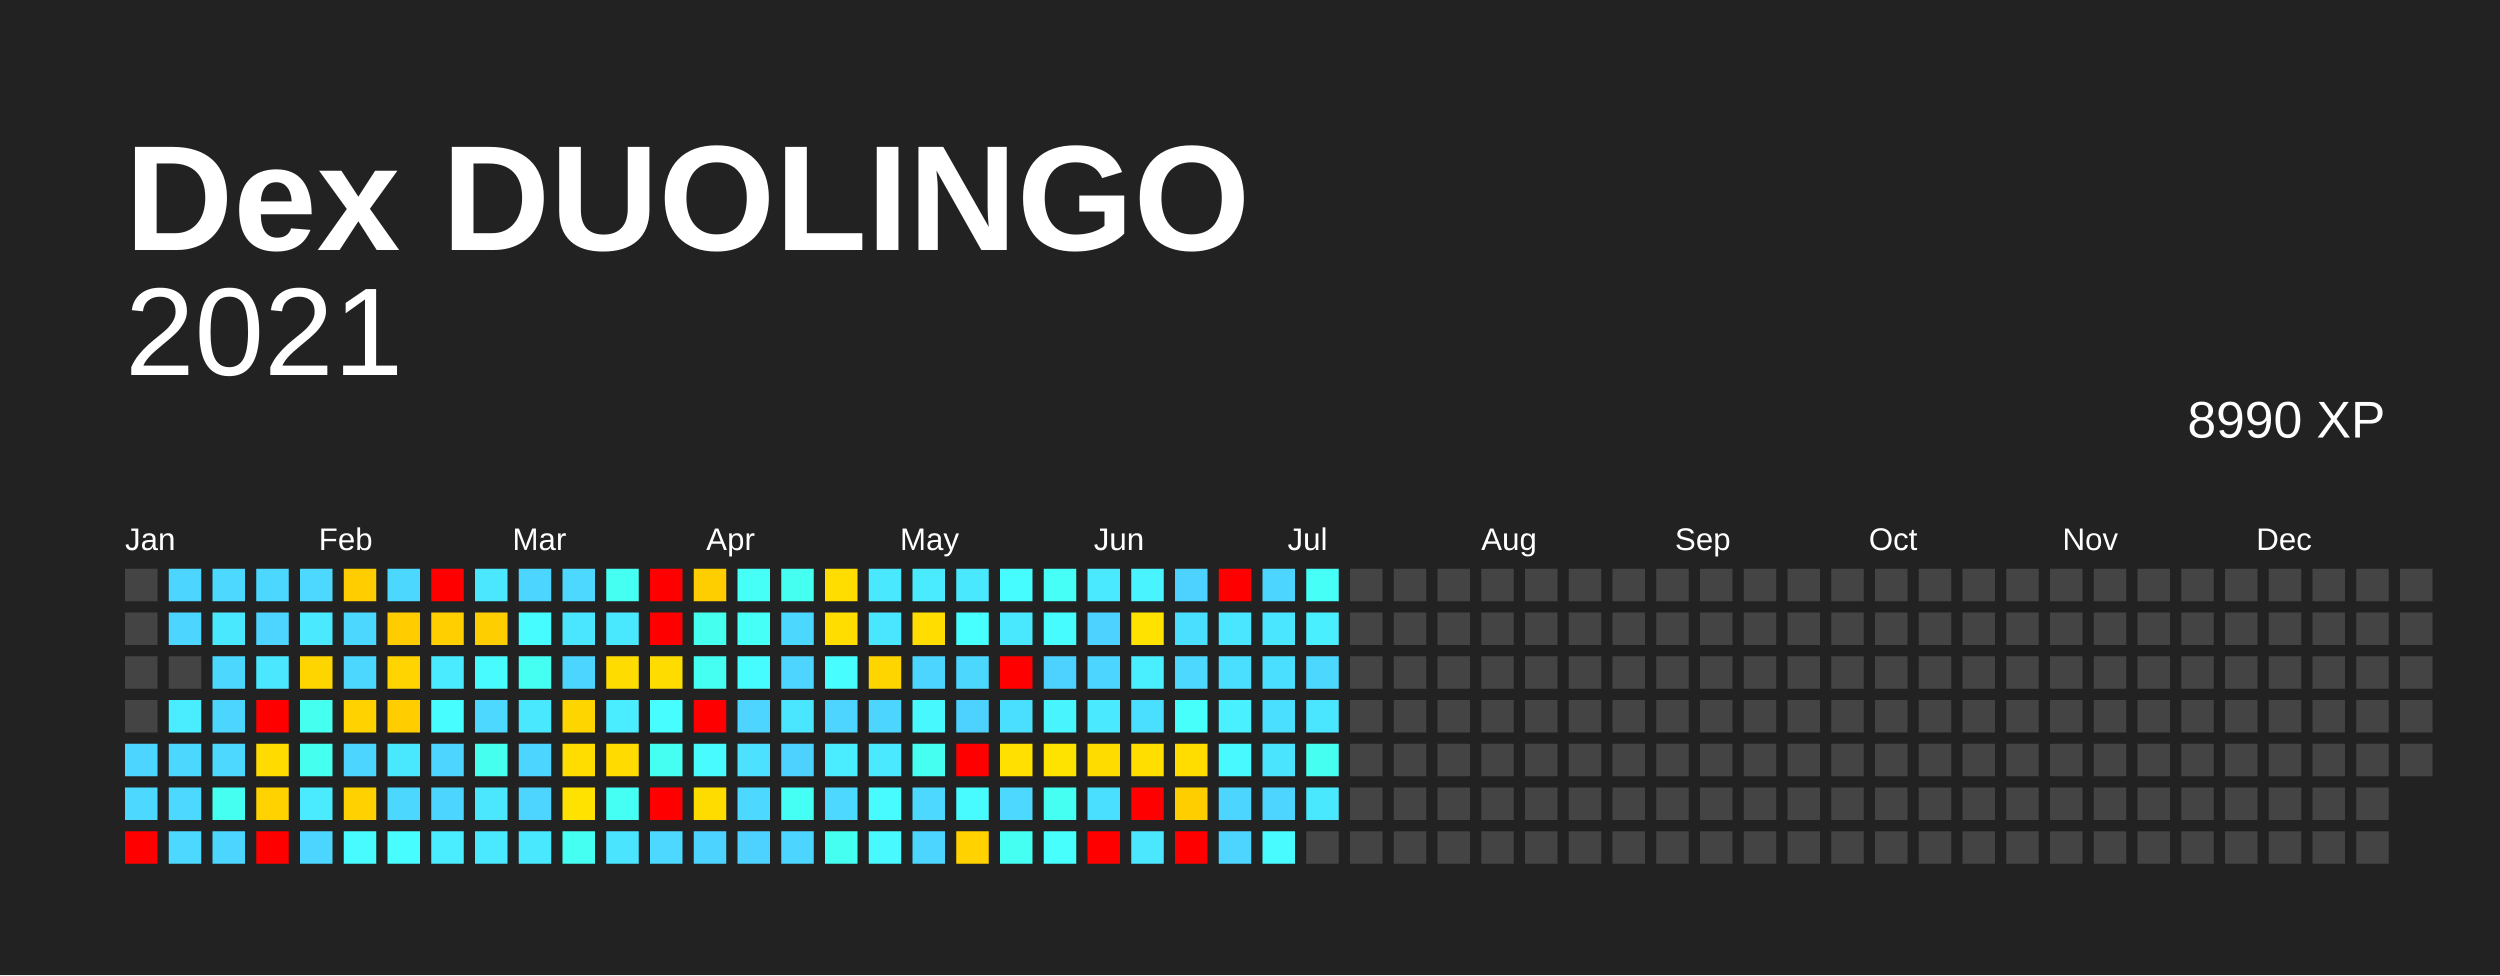
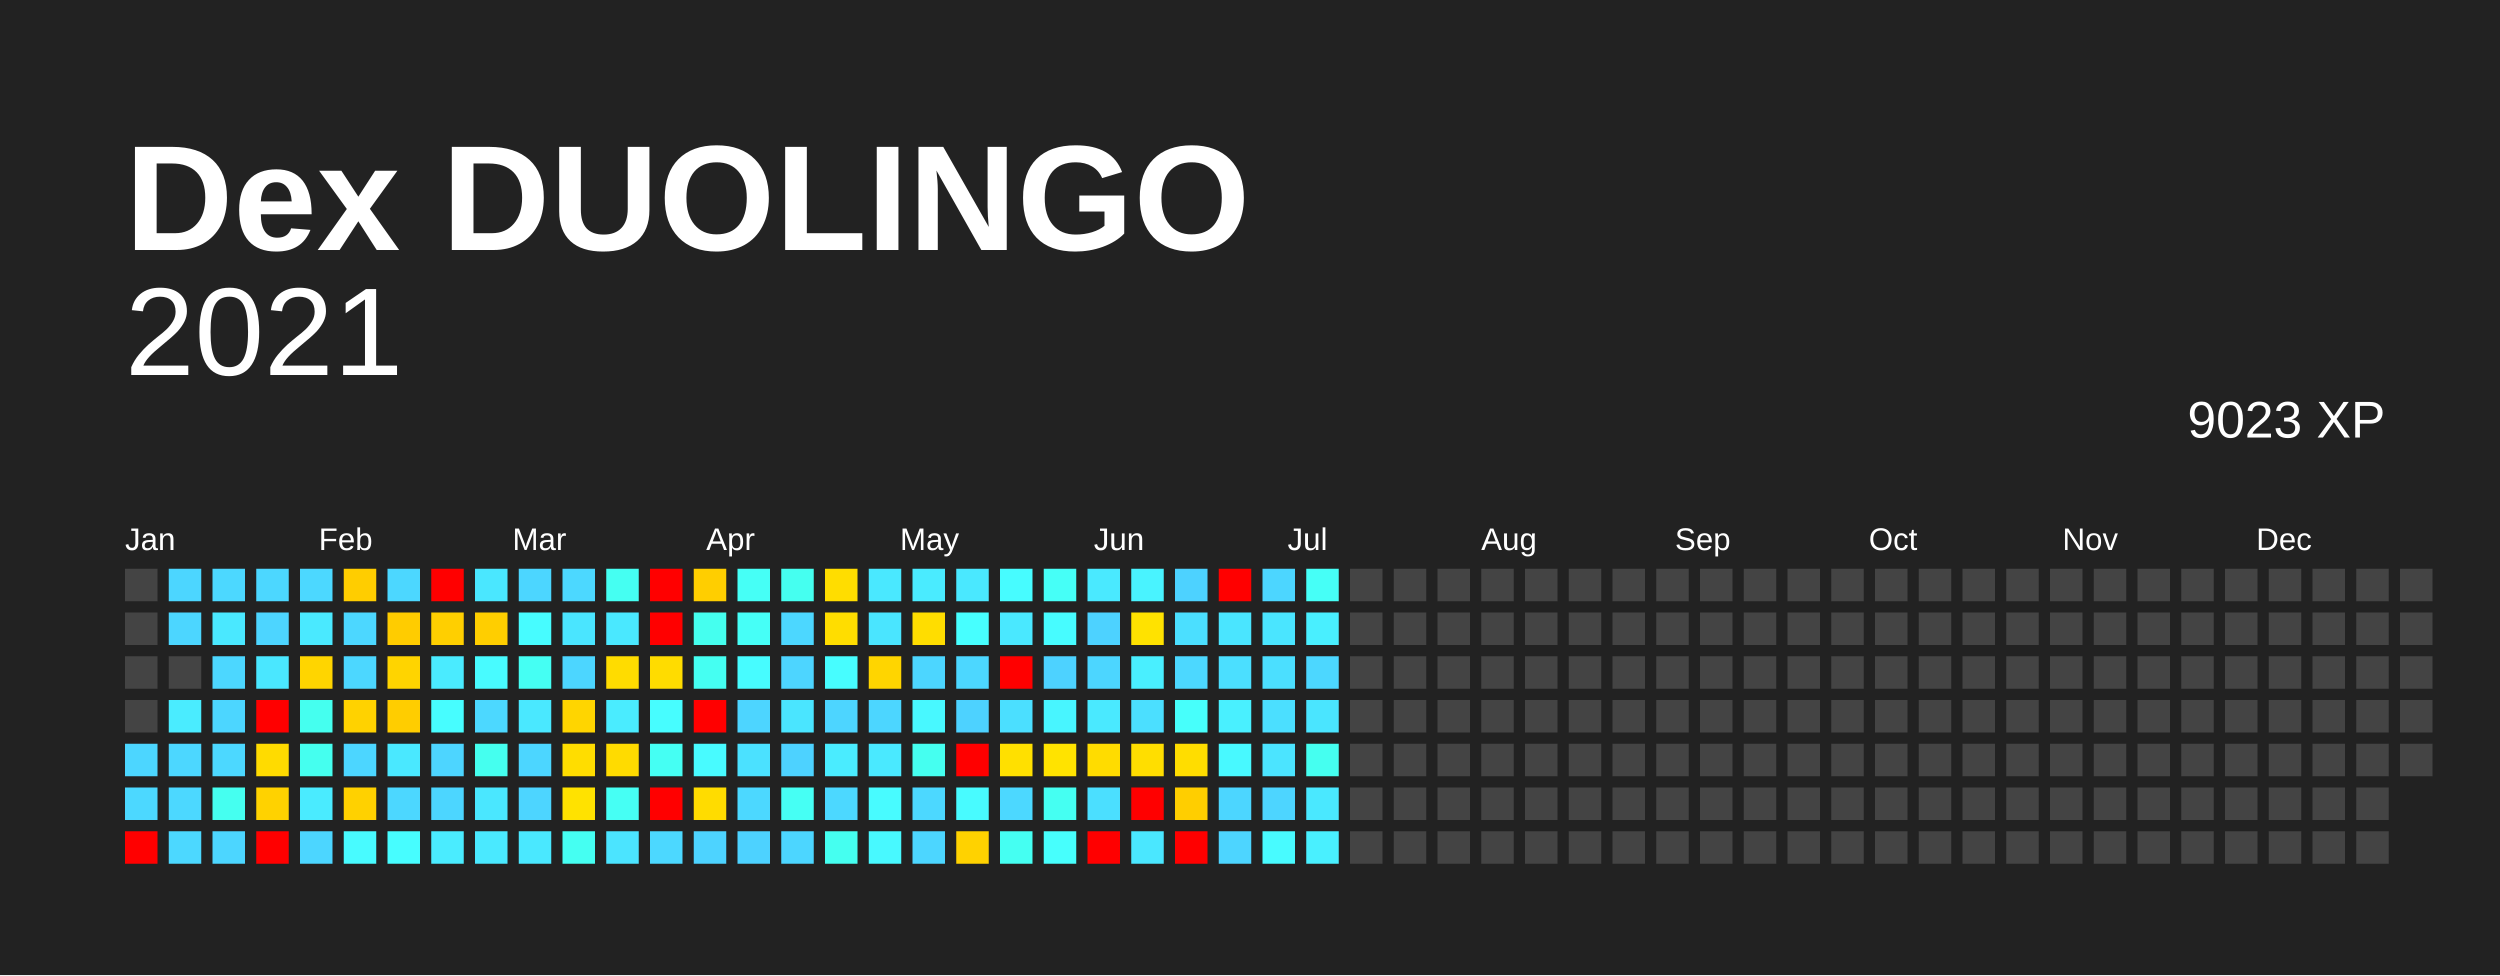
<svg xmlns="http://www.w3.org/2000/svg" baseProfile="full" height="78mm" version="1.1" viewBox="0,0,200,78" width="200mm">
  <defs />
  <rect fill="#222222" height="78" width="200" x="0" y="0" />
  <text fill="#FFFFFF" style="font-size:12px; font-family:Arial; font-weight:bold;" x="10" y="20">Dex DUOLINGO</text>
  <text alignment-baseline="hanging" fill="#FFFFFF" style="font-size:10.0px; font-family:Arial;" x="10" y="30">2021</text>
-   <text alignment-baseline="hanging" fill="#FFFFFF" style="font-size:4.125px; font-family:Arial;" x="175" y="35">8990 XP</text>
+   <text alignment-baseline="hanging" fill="#FFFFFF" style="font-size:4.125px; font-family:Arial;" x="175" y="35">9023 XP</text>
  <text fill="#FFFFFF" style="font-size:2.5px; font-family:Arial" x="10.0" y="44">Jan</text>
  <text fill="#FFFFFF" style="font-size:2.5px; font-family:Arial" x="25.5" y="44">Feb</text>
  <text fill="#FFFFFF" style="font-size:2.5px; font-family:Arial" x="41.0" y="44">Mar</text>
  <text fill="#FFFFFF" style="font-size:2.5px; font-family:Arial" x="56.5" y="44">Apr</text>
  <text fill="#FFFFFF" style="font-size:2.5px; font-family:Arial" x="72.0" y="44">May</text>
  <text fill="#FFFFFF" style="font-size:2.5px; font-family:Arial" x="87.5" y="44">Jun</text>
  <text fill="#FFFFFF" style="font-size:2.5px; font-family:Arial" x="103.0" y="44">Jul</text>
  <text fill="#FFFFFF" style="font-size:2.5px; font-family:Arial" x="118.5" y="44">Aug</text>
  <text fill="#FFFFFF" style="font-size:2.5px; font-family:Arial" x="134.0" y="44">Sep</text>
  <text fill="#FFFFFF" style="font-size:2.5px; font-family:Arial" x="149.5" y="44">Oct</text>
  <text fill="#FFFFFF" style="font-size:2.5px; font-family:Arial" x="165.0" y="44">Nov</text>
  <text fill="#FFFFFF" style="font-size:2.5px; font-family:Arial" x="180.5" y="44">Dec</text>
  <rect fill="#444444" height="2.6" width="2.6" x="10.0" y="45.5" />
  <rect fill="#444444" height="2.6" width="2.6" x="10.0" y="49.0" />
  <rect fill="#444444" height="2.6" width="2.6" x="10.0" y="52.5" />
  <rect fill="#444444" height="2.6" width="2.6" x="10.0" y="56.0" />
  <rect fill="#4cd6ff" height="2.6" width="2.6" x="10.0" y="59.5" />
  <rect fill="#4cd8ff" height="2.6" width="2.6" x="10.0" y="63.0" />
  <rect fill="red" height="2.6" width="2.6" x="10.0" y="66.5" />
  <rect fill="#4cd6ff" height="2.6" width="2.6" x="13.5" y="45.5" />
  <rect fill="#4cd6ff" height="2.6" width="2.6" x="13.5" y="49.0" />
  <rect fill="#444444" height="2.6" width="2.6" x="13.5" y="52.5" />
  <rect fill="#4aecff" height="2.6" width="2.6" x="13.5" y="56.0" />
  <rect fill="#4cd7ff" height="2.6" width="2.6" x="13.5" y="59.5" />
  <rect fill="#4cd8ff" height="2.6" width="2.6" x="13.5" y="63.0" />
  <rect fill="#4cd8ff" height="2.6" width="2.6" x="13.5" y="66.5" />
  <rect fill="#4cd8ff" height="2.6" width="2.6" x="17.0" y="45.5" />
  <rect fill="#4ae8ff" height="2.6" width="2.6" x="17.0" y="49.0" />
  <rect fill="#4cd7ff" height="2.6" width="2.6" x="17.0" y="52.5" />
  <rect fill="#4cd6ff" height="2.6" width="2.6" x="17.0" y="56.0" />
  <rect fill="#4cd8ff" height="2.6" width="2.6" x="17.0" y="59.5" />
  <rect fill="#45fff0" height="2.6" width="2.6" x="17.0" y="63.0" />
  <rect fill="#4cd6ff" height="2.6" width="2.6" x="17.0" y="66.5" />
  <rect fill="#4cd7ff" height="2.6" width="2.6" x="20.5" y="45.5" />
  <rect fill="#4dd5ff" height="2.6" width="2.6" x="20.5" y="49.0" />
  <rect fill="#4ae7ff" height="2.6" width="2.6" x="20.5" y="52.5" />
  <rect fill="red" height="2.6" width="2.6" x="20.5" y="56.0" />
  <rect fill="#ffdb00" height="2.6" width="2.6" x="20.5" y="59.5" />
  <rect fill="#ffd200" height="2.6" width="2.6" x="20.5" y="63.0" />
  <rect fill="red" height="2.6" width="2.6" x="20.5" y="66.5" />
  <rect fill="#4cd8ff" height="2.6" width="2.6" x="24.0" y="45.5" />
  <rect fill="#4ae9ff" height="2.6" width="2.6" x="24.0" y="49.0" />
  <rect fill="#ffd500" height="2.6" width="2.6" x="24.0" y="52.5" />
  <rect fill="#45ffef" height="2.6" width="2.6" x="24.0" y="56.0" />
  <rect fill="#45ffef" height="2.6" width="2.6" x="24.0" y="59.5" />
  <rect fill="#4aebff" height="2.6" width="2.6" x="24.0" y="63.0" />
  <rect fill="#4cd6ff" height="2.6" width="2.6" x="24.0" y="66.5" />
  <rect fill="#ffcd00" height="2.6" width="2.6" x="27.5" y="45.5" />
  <rect fill="#4cd7ff" height="2.6" width="2.6" x="27.5" y="49.0" />
  <rect fill="#4cd7ff" height="2.6" width="2.6" x="27.5" y="52.5" />
  <rect fill="#ffd200" height="2.6" width="2.6" x="27.5" y="56.0" />
  <rect fill="#4cd6ff" height="2.6" width="2.6" x="27.5" y="59.5" />
  <rect fill="#ffd100" height="2.6" width="2.6" x="27.5" y="63.0" />
  <rect fill="#48fbff" height="2.6" width="2.6" x="27.5" y="66.5" />
  <rect fill="#4cd7ff" height="2.6" width="2.6" x="31.0" y="45.5" />
  <rect fill="#ffcc00" height="2.6" width="2.6" x="31.0" y="49.0" />
  <rect fill="#ffd400" height="2.6" width="2.6" x="31.0" y="52.5" />
  <rect fill="#ffcd00" height="2.6" width="2.6" x="31.0" y="56.0" />
  <rect fill="#4ae8ff" height="2.6" width="2.6" x="31.0" y="59.5" />
  <rect fill="#4cd7ff" height="2.6" width="2.6" x="31.0" y="63.0" />
  <rect fill="#47fdff" height="2.6" width="2.6" x="31.0" y="66.5" />
  <rect fill="red" height="2.6" width="2.6" x="34.5" y="45.5" />
  <rect fill="#ffcf00" height="2.6" width="2.6" x="34.5" y="49.0" />
  <rect fill="#4aebff" height="2.6" width="2.6" x="34.5" y="52.5" />
  <rect fill="#47fdff" height="2.6" width="2.6" x="34.5" y="56.0" />
  <rect fill="#4dd5ff" height="2.6" width="2.6" x="34.5" y="59.5" />
  <rect fill="#4cd6ff" height="2.6" width="2.6" x="34.5" y="63.0" />
  <rect fill="#4aecff" height="2.6" width="2.6" x="34.5" y="66.5" />
  <rect fill="#4ae7ff" height="2.6" width="2.6" x="38.0" y="45.5" />
  <rect fill="#ffce00" height="2.6" width="2.6" x="38.0" y="49.0" />
  <rect fill="#48fbff" height="2.6" width="2.6" x="38.0" y="52.5" />
  <rect fill="#4cd8ff" height="2.6" width="2.6" x="38.0" y="56.0" />
  <rect fill="#45ffef" height="2.6" width="2.6" x="38.0" y="59.5" />
  <rect fill="#4ae7ff" height="2.6" width="2.6" x="38.0" y="63.0" />
  <rect fill="#4ae9ff" height="2.6" width="2.6" x="38.0" y="66.5" />
  <rect fill="#4cd6ff" height="2.6" width="2.6" x="41.5" y="45.5" />
  <rect fill="#47fcff" height="2.6" width="2.6" x="41.5" y="49.0" />
  <rect fill="#45fff3" height="2.6" width="2.6" x="41.5" y="52.5" />
  <rect fill="#4ae8ff" height="2.6" width="2.6" x="41.5" y="56.0" />
  <rect fill="#4cd6ff" height="2.6" width="2.6" x="41.5" y="59.5" />
  <rect fill="#4dd5ff" height="2.6" width="2.6" x="41.5" y="63.0" />
  <rect fill="#4ae8ff" height="2.6" width="2.6" x="41.5" y="66.5" />
  <rect fill="#4cd8ff" height="2.6" width="2.6" x="45.0" y="45.5" />
  <rect fill="#4ae5ff" height="2.6" width="2.6" x="45.0" y="49.0" />
  <rect fill="#4cd6ff" height="2.6" width="2.6" x="45.0" y="52.5" />
  <rect fill="#ffd500" height="2.6" width="2.6" x="45.0" y="56.0" />
  <rect fill="#ffdd00" height="2.6" width="2.6" x="45.0" y="59.5" />
  <rect fill="#ffe200" height="2.6" width="2.6" x="45.0" y="63.0" />
  <rect fill="#45fff2" height="2.6" width="2.6" x="45.0" y="66.5" />
  <rect fill="#45fff2" height="2.6" width="2.6" x="48.5" y="45.5" />
  <rect fill="#4ae8ff" height="2.6" width="2.6" x="48.5" y="49.0" />
  <rect fill="#ffdc00" height="2.6" width="2.6" x="48.5" y="52.5" />
  <rect fill="#4aecff" height="2.6" width="2.6" x="48.5" y="56.0" />
  <rect fill="#ffdb00" height="2.6" width="2.6" x="48.5" y="59.5" />
  <rect fill="#46fff4" height="2.6" width="2.6" x="48.5" y="63.0" />
  <rect fill="#4be4ff" height="2.6" width="2.6" x="48.5" y="66.5" />
  <rect fill="red" height="2.6" width="2.6" x="52.0" y="45.5" />
  <rect fill="red" height="2.6" width="2.6" x="52.0" y="49.0" />
  <rect fill="#ffdc00" height="2.6" width="2.6" x="52.0" y="52.5" />
  <rect fill="#47fdff" height="2.6" width="2.6" x="52.0" y="56.0" />
  <rect fill="#45fff3" height="2.6" width="2.6" x="52.0" y="59.5" />
  <rect fill="red" height="2.6" width="2.6" x="52.0" y="63.0" />
  <rect fill="#4cd8ff" height="2.6" width="2.6" x="52.0" y="66.5" />
  <rect fill="#ffce00" height="2.6" width="2.6" x="55.5" y="45.5" />
  <rect fill="#45ffef" height="2.6" width="2.6" x="55.5" y="49.0" />
  <rect fill="#45fff2" height="2.6" width="2.6" x="55.5" y="52.5" />
  <rect fill="red" height="2.6" width="2.6" x="55.5" y="56.0" />
  <rect fill="#48fbff" height="2.6" width="2.6" x="55.5" y="59.5" />
  <rect fill="#ffdc00" height="2.6" width="2.6" x="55.5" y="63.0" />
  <rect fill="#4dd3ff" height="2.6" width="2.6" x="55.5" y="66.5" />
  <rect fill="#46fff6" height="2.6" width="2.6" x="59.0" y="45.5" />
  <rect fill="#46fff7" height="2.6" width="2.6" x="59.0" y="49.0" />
  <rect fill="#47fcff" height="2.6" width="2.6" x="59.0" y="52.5" />
  <rect fill="#4dd5ff" height="2.6" width="2.6" x="59.0" y="56.0" />
  <rect fill="#4be1ff" height="2.6" width="2.6" x="59.0" y="59.5" />
  <rect fill="#4cd8ff" height="2.6" width="2.6" x="59.0" y="63.0" />
  <rect fill="#4dd2ff" height="2.6" width="2.6" x="59.0" y="66.5" />
  <rect fill="#45fff0" height="2.6" width="2.6" x="62.5" y="45.5" />
  <rect fill="#4cd7ff" height="2.6" width="2.6" x="62.5" y="49.0" />
  <rect fill="#4dd5ff" height="2.6" width="2.6" x="62.5" y="52.5" />
  <rect fill="#4ae5ff" height="2.6" width="2.6" x="62.5" y="56.0" />
  <rect fill="#4dd2ff" height="2.6" width="2.6" x="62.5" y="59.5" />
  <rect fill="#46fff4" height="2.6" width="2.6" x="62.5" y="63.0" />
  <rect fill="#4cd6ff" height="2.6" width="2.6" x="62.5" y="66.5" />
  <rect fill="#ffdd00" height="2.6" width="2.6" x="66.0" y="45.5" />
  <rect fill="#ffdd00" height="2.6" width="2.6" x="66.0" y="49.0" />
  <rect fill="#47fdff" height="2.6" width="2.6" x="66.0" y="52.5" />
  <rect fill="#4dd5ff" height="2.6" width="2.6" x="66.0" y="56.0" />
  <rect fill="#4aecff" height="2.6" width="2.6" x="66.0" y="59.5" />
  <rect fill="#4cd8ff" height="2.6" width="2.6" x="66.0" y="63.0" />
  <rect fill="#45fff0" height="2.6" width="2.6" x="66.0" y="66.5" />
  <rect fill="#4ae8ff" height="2.6" width="2.6" x="69.5" y="45.5" />
  <rect fill="#4ae5ff" height="2.6" width="2.6" x="69.5" y="49.0" />
  <rect fill="#ffd500" height="2.6" width="2.6" x="69.5" y="52.5" />
  <rect fill="#4cd6ff" height="2.6" width="2.6" x="69.5" y="56.0" />
  <rect fill="#4ae9ff" height="2.6" width="2.6" x="69.5" y="59.5" />
  <rect fill="#48fbff" height="2.6" width="2.6" x="69.5" y="63.0" />
  <rect fill="#48f9ff" height="2.6" width="2.6" x="69.5" y="66.5" />
  <rect fill="#4aebff" height="2.6" width="2.6" x="73.0" y="45.5" />
  <rect fill="#ffdd00" height="2.6" width="2.6" x="73.0" y="49.0" />
  <rect fill="#4cd6ff" height="2.6" width="2.6" x="73.0" y="52.5" />
  <rect fill="#48f8ff" height="2.6" width="2.6" x="73.0" y="56.0" />
  <rect fill="#45fff0" height="2.6" width="2.6" x="73.0" y="59.5" />
  <rect fill="#4cd8ff" height="2.6" width="2.6" x="73.0" y="63.0" />
  <rect fill="#4cd6ff" height="2.6" width="2.6" x="73.0" y="66.5" />
  <rect fill="#4ae8ff" height="2.6" width="2.6" x="76.5" y="45.5" />
  <rect fill="#47ffff" height="2.6" width="2.6" x="76.5" y="49.0" />
  <rect fill="#4cd7ff" height="2.6" width="2.6" x="76.5" y="52.5" />
  <rect fill="#4dd2ff" height="2.6" width="2.6" x="76.5" y="56.0" />
  <rect fill="red" height="2.6" width="2.6" x="76.5" y="59.5" />
  <rect fill="#48fbff" height="2.6" width="2.6" x="76.5" y="63.0" />
  <rect fill="#ffd200" height="2.6" width="2.6" x="76.5" y="66.5" />
  <rect fill="#47fcff" height="2.6" width="2.6" x="80.0" y="45.5" />
  <rect fill="#4ae8ff" height="2.6" width="2.6" x="80.0" y="49.0" />
  <rect fill="red" height="2.6" width="2.6" x="80.0" y="52.5" />
  <rect fill="#4bdfff" height="2.6" width="2.6" x="80.0" y="56.0" />
  <rect fill="#ffe000" height="2.6" width="2.6" x="80.0" y="59.5" />
  <rect fill="#4cd8ff" height="2.6" width="2.6" x="80.0" y="63.0" />
  <rect fill="#45fff2" height="2.6" width="2.6" x="80.0" y="66.5" />
  <rect fill="#46fff7" height="2.6" width="2.6" x="83.5" y="45.5" />
  <rect fill="#47fcff" height="2.6" width="2.6" x="83.5" y="49.0" />
  <rect fill="#4dd2ff" height="2.6" width="2.6" x="83.5" y="52.5" />
  <rect fill="#48f5ff" height="2.6" width="2.6" x="83.5" y="56.0" />
  <rect fill="#ffe300" height="2.6" width="2.6" x="83.5" y="59.5" />
  <rect fill="#45fff2" height="2.6" width="2.6" x="83.5" y="63.0" />
  <rect fill="#47fffd" height="2.6" width="2.6" x="83.5" y="66.5" />
  <rect fill="#4ae9ff" height="2.6" width="2.6" x="87.0" y="45.5" />
  <rect fill="#4dd2ff" height="2.6" width="2.6" x="87.0" y="49.0" />
  <rect fill="#4cd6ff" height="2.6" width="2.6" x="87.0" y="52.5" />
  <rect fill="#4ae9ff" height="2.6" width="2.6" x="87.0" y="56.0" />
  <rect fill="#ffdc00" height="2.6" width="2.6" x="87.0" y="59.5" />
  <rect fill="#4bdfff" height="2.6" width="2.6" x="87.0" y="63.0" />
  <rect fill="red" height="2.6" width="2.6" x="87.0" y="66.5" />
  <rect fill="#49f3ff" height="2.6" width="2.6" x="90.5" y="45.5" />
  <rect fill="#ffe200" height="2.6" width="2.6" x="90.5" y="49.0" />
  <rect fill="#49efff" height="2.6" width="2.6" x="90.5" y="52.5" />
  <rect fill="#4bdfff" height="2.6" width="2.6" x="90.5" y="56.0" />
  <rect fill="#ffde00" height="2.6" width="2.6" x="90.5" y="59.5" />
  <rect fill="red" height="2.6" width="2.6" x="90.5" y="63.0" />
  <rect fill="#4ae7ff" height="2.6" width="2.6" x="90.5" y="66.5" />
  <rect fill="#4dd2ff" height="2.6" width="2.6" x="94.0" y="45.5" />
  <rect fill="#4bdfff" height="2.6" width="2.6" x="94.0" y="49.0" />
  <rect fill="#4cd8ff" height="2.6" width="2.6" x="94.0" y="52.5" />
  <rect fill="#47fffb" height="2.6" width="2.6" x="94.0" y="56.0" />
  <rect fill="#ffdd00" height="2.6" width="2.6" x="94.0" y="59.5" />
  <rect fill="#ffce00" height="2.6" width="2.6" x="94.0" y="63.0" />
  <rect fill="red" height="2.6" width="2.6" x="94.0" y="66.5" />
  <rect fill="red" height="2.6" width="2.6" x="97.5" y="45.5" />
  <rect fill="#4ae5ff" height="2.6" width="2.6" x="97.5" y="49.0" />
  <rect fill="#4bdfff" height="2.6" width="2.6" x="97.5" y="52.5" />
  <rect fill="#49f0ff" height="2.6" width="2.6" x="97.5" y="56.0" />
  <rect fill="#48f9ff" height="2.6" width="2.6" x="97.5" y="59.5" />
  <rect fill="#4cd6ff" height="2.6" width="2.6" x="97.5" y="63.0" />
  <rect fill="#4dd5ff" height="2.6" width="2.6" x="97.5" y="66.5" />
  <rect fill="#4cd6ff" height="2.6" width="2.6" x="101.0" y="45.5" />
  <rect fill="#4ae5ff" height="2.6" width="2.6" x="101.0" y="49.0" />
  <rect fill="#4bdfff" height="2.6" width="2.6" x="101.0" y="52.5" />
  <rect fill="#4bdfff" height="2.6" width="2.6" x="101.0" y="56.0" />
  <rect fill="#4be4ff" height="2.6" width="2.6" x="101.0" y="59.5" />
  <rect fill="#4dd5ff" height="2.6" width="2.6" x="101.0" y="63.0" />
  <rect fill="#48fbff" height="2.6" width="2.6" x="101.0" y="66.5" />
  <rect fill="#46fff7" height="2.6" width="2.6" x="104.5" y="45.5" />
  <rect fill="#49efff" height="2.6" width="2.6" x="104.5" y="49.0" />
  <rect fill="#4cd7ff" height="2.6" width="2.6" x="104.5" y="52.5" />
  <rect fill="#4ae5ff" height="2.6" width="2.6" x="104.5" y="56.0" />
  <rect fill="#45fff0" height="2.6" width="2.6" x="104.5" y="59.5" />
  <rect fill="#4ae8ff" height="2.6" width="2.6" x="104.5" y="63.0" />
-   <rect fill="#444444" height="2.6" width="2.6" x="104.5" y="66.5" />
+   <rect fill="#49f0ff" height="2.6" width="2.6" x="104.5" y="66.5" />
  <rect fill="#444444" height="2.6" width="2.6" x="108.0" y="45.5" />
  <rect fill="#444444" height="2.6" width="2.6" x="108.0" y="49.0" />
  <rect fill="#444444" height="2.6" width="2.6" x="108.0" y="52.5" />
  <rect fill="#444444" height="2.6" width="2.6" x="108.0" y="56.0" />
  <rect fill="#444444" height="2.6" width="2.6" x="108.0" y="59.5" />
  <rect fill="#444444" height="2.6" width="2.6" x="108.0" y="63.0" />
  <rect fill="#444444" height="2.6" width="2.6" x="108.0" y="66.5" />
  <rect fill="#444444" height="2.6" width="2.6" x="111.5" y="45.5" />
  <rect fill="#444444" height="2.6" width="2.6" x="111.5" y="49.0" />
  <rect fill="#444444" height="2.6" width="2.6" x="111.5" y="52.5" />
  <rect fill="#444444" height="2.6" width="2.6" x="111.5" y="56.0" />
  <rect fill="#444444" height="2.6" width="2.6" x="111.5" y="59.5" />
  <rect fill="#444444" height="2.6" width="2.6" x="111.5" y="63.0" />
  <rect fill="#444444" height="2.6" width="2.6" x="111.5" y="66.5" />
  <rect fill="#444444" height="2.6" width="2.6" x="115.0" y="45.5" />
  <rect fill="#444444" height="2.6" width="2.6" x="115.0" y="49.0" />
  <rect fill="#444444" height="2.6" width="2.6" x="115.0" y="52.5" />
  <rect fill="#444444" height="2.6" width="2.6" x="115.0" y="56.0" />
  <rect fill="#444444" height="2.6" width="2.6" x="115.0" y="59.5" />
  <rect fill="#444444" height="2.6" width="2.6" x="115.0" y="63.0" />
  <rect fill="#444444" height="2.6" width="2.6" x="115.0" y="66.5" />
  <rect fill="#444444" height="2.6" width="2.6" x="118.5" y="45.5" />
  <rect fill="#444444" height="2.6" width="2.6" x="118.5" y="49.0" />
  <rect fill="#444444" height="2.6" width="2.6" x="118.5" y="52.5" />
  <rect fill="#444444" height="2.6" width="2.6" x="118.5" y="56.0" />
  <rect fill="#444444" height="2.6" width="2.6" x="118.5" y="59.5" />
  <rect fill="#444444" height="2.6" width="2.6" x="118.5" y="63.0" />
  <rect fill="#444444" height="2.6" width="2.6" x="118.5" y="66.5" />
  <rect fill="#444444" height="2.6" width="2.6" x="122.0" y="45.5" />
  <rect fill="#444444" height="2.6" width="2.6" x="122.0" y="49.0" />
  <rect fill="#444444" height="2.6" width="2.6" x="122.0" y="52.5" />
  <rect fill="#444444" height="2.6" width="2.6" x="122.0" y="56.0" />
  <rect fill="#444444" height="2.6" width="2.6" x="122.0" y="59.5" />
  <rect fill="#444444" height="2.6" width="2.6" x="122.0" y="63.0" />
  <rect fill="#444444" height="2.6" width="2.6" x="122.0" y="66.5" />
  <rect fill="#444444" height="2.6" width="2.6" x="125.5" y="45.5" />
  <rect fill="#444444" height="2.6" width="2.6" x="125.5" y="49.0" />
  <rect fill="#444444" height="2.6" width="2.6" x="125.5" y="52.5" />
  <rect fill="#444444" height="2.6" width="2.6" x="125.5" y="56.0" />
  <rect fill="#444444" height="2.6" width="2.6" x="125.5" y="59.5" />
  <rect fill="#444444" height="2.6" width="2.6" x="125.5" y="63.0" />
  <rect fill="#444444" height="2.6" width="2.6" x="125.5" y="66.5" />
  <rect fill="#444444" height="2.6" width="2.6" x="129.0" y="45.5" />
  <rect fill="#444444" height="2.6" width="2.6" x="129.0" y="49.0" />
  <rect fill="#444444" height="2.6" width="2.6" x="129.0" y="52.5" />
  <rect fill="#444444" height="2.6" width="2.6" x="129.0" y="56.0" />
  <rect fill="#444444" height="2.6" width="2.6" x="129.0" y="59.5" />
  <rect fill="#444444" height="2.6" width="2.6" x="129.0" y="63.0" />
  <rect fill="#444444" height="2.6" width="2.6" x="129.0" y="66.5" />
  <rect fill="#444444" height="2.6" width="2.6" x="132.5" y="45.5" />
  <rect fill="#444444" height="2.6" width="2.6" x="132.5" y="49.0" />
  <rect fill="#444444" height="2.6" width="2.6" x="132.5" y="52.5" />
  <rect fill="#444444" height="2.6" width="2.6" x="132.5" y="56.0" />
  <rect fill="#444444" height="2.6" width="2.6" x="132.5" y="59.5" />
  <rect fill="#444444" height="2.6" width="2.6" x="132.5" y="63.0" />
  <rect fill="#444444" height="2.6" width="2.6" x="132.5" y="66.5" />
  <rect fill="#444444" height="2.6" width="2.6" x="136.0" y="45.5" />
  <rect fill="#444444" height="2.6" width="2.6" x="136.0" y="49.0" />
  <rect fill="#444444" height="2.6" width="2.6" x="136.0" y="52.5" />
  <rect fill="#444444" height="2.6" width="2.6" x="136.0" y="56.0" />
  <rect fill="#444444" height="2.6" width="2.6" x="136.0" y="59.5" />
  <rect fill="#444444" height="2.6" width="2.6" x="136.0" y="63.0" />
  <rect fill="#444444" height="2.6" width="2.6" x="136.0" y="66.5" />
  <rect fill="#444444" height="2.6" width="2.6" x="139.5" y="45.5" />
  <rect fill="#444444" height="2.6" width="2.6" x="139.5" y="49.0" />
  <rect fill="#444444" height="2.6" width="2.6" x="139.5" y="52.5" />
  <rect fill="#444444" height="2.6" width="2.6" x="139.5" y="56.0" />
  <rect fill="#444444" height="2.6" width="2.6" x="139.5" y="59.5" />
  <rect fill="#444444" height="2.6" width="2.6" x="139.5" y="63.0" />
  <rect fill="#444444" height="2.6" width="2.6" x="139.5" y="66.5" />
  <rect fill="#444444" height="2.6" width="2.6" x="143.0" y="45.5" />
  <rect fill="#444444" height="2.6" width="2.6" x="143.0" y="49.0" />
  <rect fill="#444444" height="2.6" width="2.6" x="143.0" y="52.5" />
  <rect fill="#444444" height="2.6" width="2.6" x="143.0" y="56.0" />
  <rect fill="#444444" height="2.6" width="2.6" x="143.0" y="59.5" />
  <rect fill="#444444" height="2.6" width="2.6" x="143.0" y="63.0" />
  <rect fill="#444444" height="2.6" width="2.6" x="143.0" y="66.5" />
  <rect fill="#444444" height="2.6" width="2.6" x="146.5" y="45.5" />
  <rect fill="#444444" height="2.6" width="2.6" x="146.5" y="49.0" />
  <rect fill="#444444" height="2.6" width="2.6" x="146.5" y="52.5" />
  <rect fill="#444444" height="2.6" width="2.6" x="146.5" y="56.0" />
  <rect fill="#444444" height="2.6" width="2.6" x="146.5" y="59.5" />
  <rect fill="#444444" height="2.6" width="2.6" x="146.5" y="63.0" />
  <rect fill="#444444" height="2.6" width="2.6" x="146.5" y="66.5" />
  <rect fill="#444444" height="2.6" width="2.6" x="150.0" y="45.5" />
  <rect fill="#444444" height="2.6" width="2.6" x="150.0" y="49.0" />
  <rect fill="#444444" height="2.6" width="2.6" x="150.0" y="52.5" />
  <rect fill="#444444" height="2.6" width="2.6" x="150.0" y="56.0" />
  <rect fill="#444444" height="2.6" width="2.6" x="150.0" y="59.5" />
  <rect fill="#444444" height="2.6" width="2.6" x="150.0" y="63.0" />
  <rect fill="#444444" height="2.6" width="2.6" x="150.0" y="66.5" />
  <rect fill="#444444" height="2.6" width="2.6" x="153.5" y="45.5" />
  <rect fill="#444444" height="2.6" width="2.6" x="153.5" y="49.0" />
  <rect fill="#444444" height="2.6" width="2.6" x="153.5" y="52.5" />
  <rect fill="#444444" height="2.6" width="2.6" x="153.5" y="56.0" />
  <rect fill="#444444" height="2.6" width="2.6" x="153.5" y="59.5" />
  <rect fill="#444444" height="2.6" width="2.6" x="153.5" y="63.0" />
  <rect fill="#444444" height="2.6" width="2.6" x="153.5" y="66.5" />
  <rect fill="#444444" height="2.6" width="2.6" x="157.0" y="45.5" />
  <rect fill="#444444" height="2.6" width="2.6" x="157.0" y="49.0" />
  <rect fill="#444444" height="2.6" width="2.6" x="157.0" y="52.5" />
  <rect fill="#444444" height="2.6" width="2.6" x="157.0" y="56.0" />
  <rect fill="#444444" height="2.6" width="2.6" x="157.0" y="59.5" />
  <rect fill="#444444" height="2.6" width="2.6" x="157.0" y="63.0" />
  <rect fill="#444444" height="2.6" width="2.6" x="157.0" y="66.5" />
  <rect fill="#444444" height="2.6" width="2.6" x="160.5" y="45.5" />
  <rect fill="#444444" height="2.6" width="2.6" x="160.5" y="49.0" />
  <rect fill="#444444" height="2.6" width="2.6" x="160.5" y="52.5" />
  <rect fill="#444444" height="2.6" width="2.6" x="160.5" y="56.0" />
  <rect fill="#444444" height="2.6" width="2.6" x="160.5" y="59.5" />
  <rect fill="#444444" height="2.6" width="2.6" x="160.5" y="63.0" />
  <rect fill="#444444" height="2.6" width="2.6" x="160.5" y="66.5" />
  <rect fill="#444444" height="2.6" width="2.6" x="164.0" y="45.5" />
  <rect fill="#444444" height="2.6" width="2.6" x="164.0" y="49.0" />
  <rect fill="#444444" height="2.6" width="2.6" x="164.0" y="52.5" />
  <rect fill="#444444" height="2.6" width="2.6" x="164.0" y="56.0" />
  <rect fill="#444444" height="2.6" width="2.6" x="164.0" y="59.5" />
  <rect fill="#444444" height="2.6" width="2.6" x="164.0" y="63.0" />
  <rect fill="#444444" height="2.6" width="2.6" x="164.0" y="66.5" />
  <rect fill="#444444" height="2.6" width="2.6" x="167.5" y="45.5" />
  <rect fill="#444444" height="2.6" width="2.6" x="167.5" y="49.0" />
  <rect fill="#444444" height="2.6" width="2.6" x="167.5" y="52.5" />
  <rect fill="#444444" height="2.6" width="2.6" x="167.5" y="56.0" />
  <rect fill="#444444" height="2.6" width="2.6" x="167.5" y="59.5" />
  <rect fill="#444444" height="2.6" width="2.6" x="167.5" y="63.0" />
  <rect fill="#444444" height="2.6" width="2.6" x="167.5" y="66.5" />
  <rect fill="#444444" height="2.6" width="2.6" x="171.0" y="45.5" />
  <rect fill="#444444" height="2.6" width="2.6" x="171.0" y="49.0" />
  <rect fill="#444444" height="2.6" width="2.6" x="171.0" y="52.5" />
  <rect fill="#444444" height="2.6" width="2.6" x="171.0" y="56.0" />
  <rect fill="#444444" height="2.6" width="2.6" x="171.0" y="59.5" />
  <rect fill="#444444" height="2.6" width="2.6" x="171.0" y="63.0" />
  <rect fill="#444444" height="2.6" width="2.6" x="171.0" y="66.5" />
  <rect fill="#444444" height="2.6" width="2.6" x="174.5" y="45.5" />
  <rect fill="#444444" height="2.6" width="2.6" x="174.5" y="49.0" />
  <rect fill="#444444" height="2.6" width="2.6" x="174.5" y="52.5" />
  <rect fill="#444444" height="2.6" width="2.6" x="174.5" y="56.0" />
  <rect fill="#444444" height="2.6" width="2.6" x="174.5" y="59.5" />
  <rect fill="#444444" height="2.6" width="2.6" x="174.5" y="63.0" />
  <rect fill="#444444" height="2.6" width="2.6" x="174.5" y="66.5" />
  <rect fill="#444444" height="2.6" width="2.6" x="178.0" y="45.5" />
  <rect fill="#444444" height="2.6" width="2.6" x="178.0" y="49.0" />
  <rect fill="#444444" height="2.6" width="2.6" x="178.0" y="52.5" />
  <rect fill="#444444" height="2.6" width="2.6" x="178.0" y="56.0" />
  <rect fill="#444444" height="2.6" width="2.6" x="178.0" y="59.5" />
  <rect fill="#444444" height="2.6" width="2.6" x="178.0" y="63.0" />
  <rect fill="#444444" height="2.6" width="2.6" x="178.0" y="66.5" />
  <rect fill="#444444" height="2.6" width="2.6" x="181.5" y="45.5" />
  <rect fill="#444444" height="2.6" width="2.6" x="181.5" y="49.0" />
  <rect fill="#444444" height="2.6" width="2.6" x="181.5" y="52.5" />
  <rect fill="#444444" height="2.6" width="2.6" x="181.5" y="56.0" />
  <rect fill="#444444" height="2.6" width="2.6" x="181.5" y="59.5" />
  <rect fill="#444444" height="2.6" width="2.6" x="181.5" y="63.0" />
  <rect fill="#444444" height="2.6" width="2.6" x="181.5" y="66.5" />
  <rect fill="#444444" height="2.6" width="2.6" x="185.0" y="45.5" />
  <rect fill="#444444" height="2.6" width="2.6" x="185.0" y="49.0" />
  <rect fill="#444444" height="2.6" width="2.6" x="185.0" y="52.5" />
  <rect fill="#444444" height="2.6" width="2.6" x="185.0" y="56.0" />
  <rect fill="#444444" height="2.6" width="2.6" x="185.0" y="59.5" />
  <rect fill="#444444" height="2.6" width="2.6" x="185.0" y="63.0" />
  <rect fill="#444444" height="2.6" width="2.6" x="185.0" y="66.5" />
  <rect fill="#444444" height="2.6" width="2.6" x="188.5" y="45.5" />
  <rect fill="#444444" height="2.6" width="2.6" x="188.5" y="49.0" />
  <rect fill="#444444" height="2.6" width="2.6" x="188.5" y="52.5" />
  <rect fill="#444444" height="2.6" width="2.6" x="188.5" y="56.0" />
  <rect fill="#444444" height="2.6" width="2.6" x="188.5" y="59.5" />
  <rect fill="#444444" height="2.6" width="2.6" x="188.5" y="63.0" />
  <rect fill="#444444" height="2.6" width="2.6" x="188.5" y="66.5" />
  <rect fill="#444444" height="2.6" width="2.6" x="192.0" y="45.5" />
  <rect fill="#444444" height="2.6" width="2.6" x="192.0" y="49.0" />
  <rect fill="#444444" height="2.6" width="2.6" x="192.0" y="52.5" />
  <rect fill="#444444" height="2.6" width="2.6" x="192.0" y="56.0" />
  <rect fill="#444444" height="2.6" width="2.6" x="192.0" y="59.5" />
</svg>
